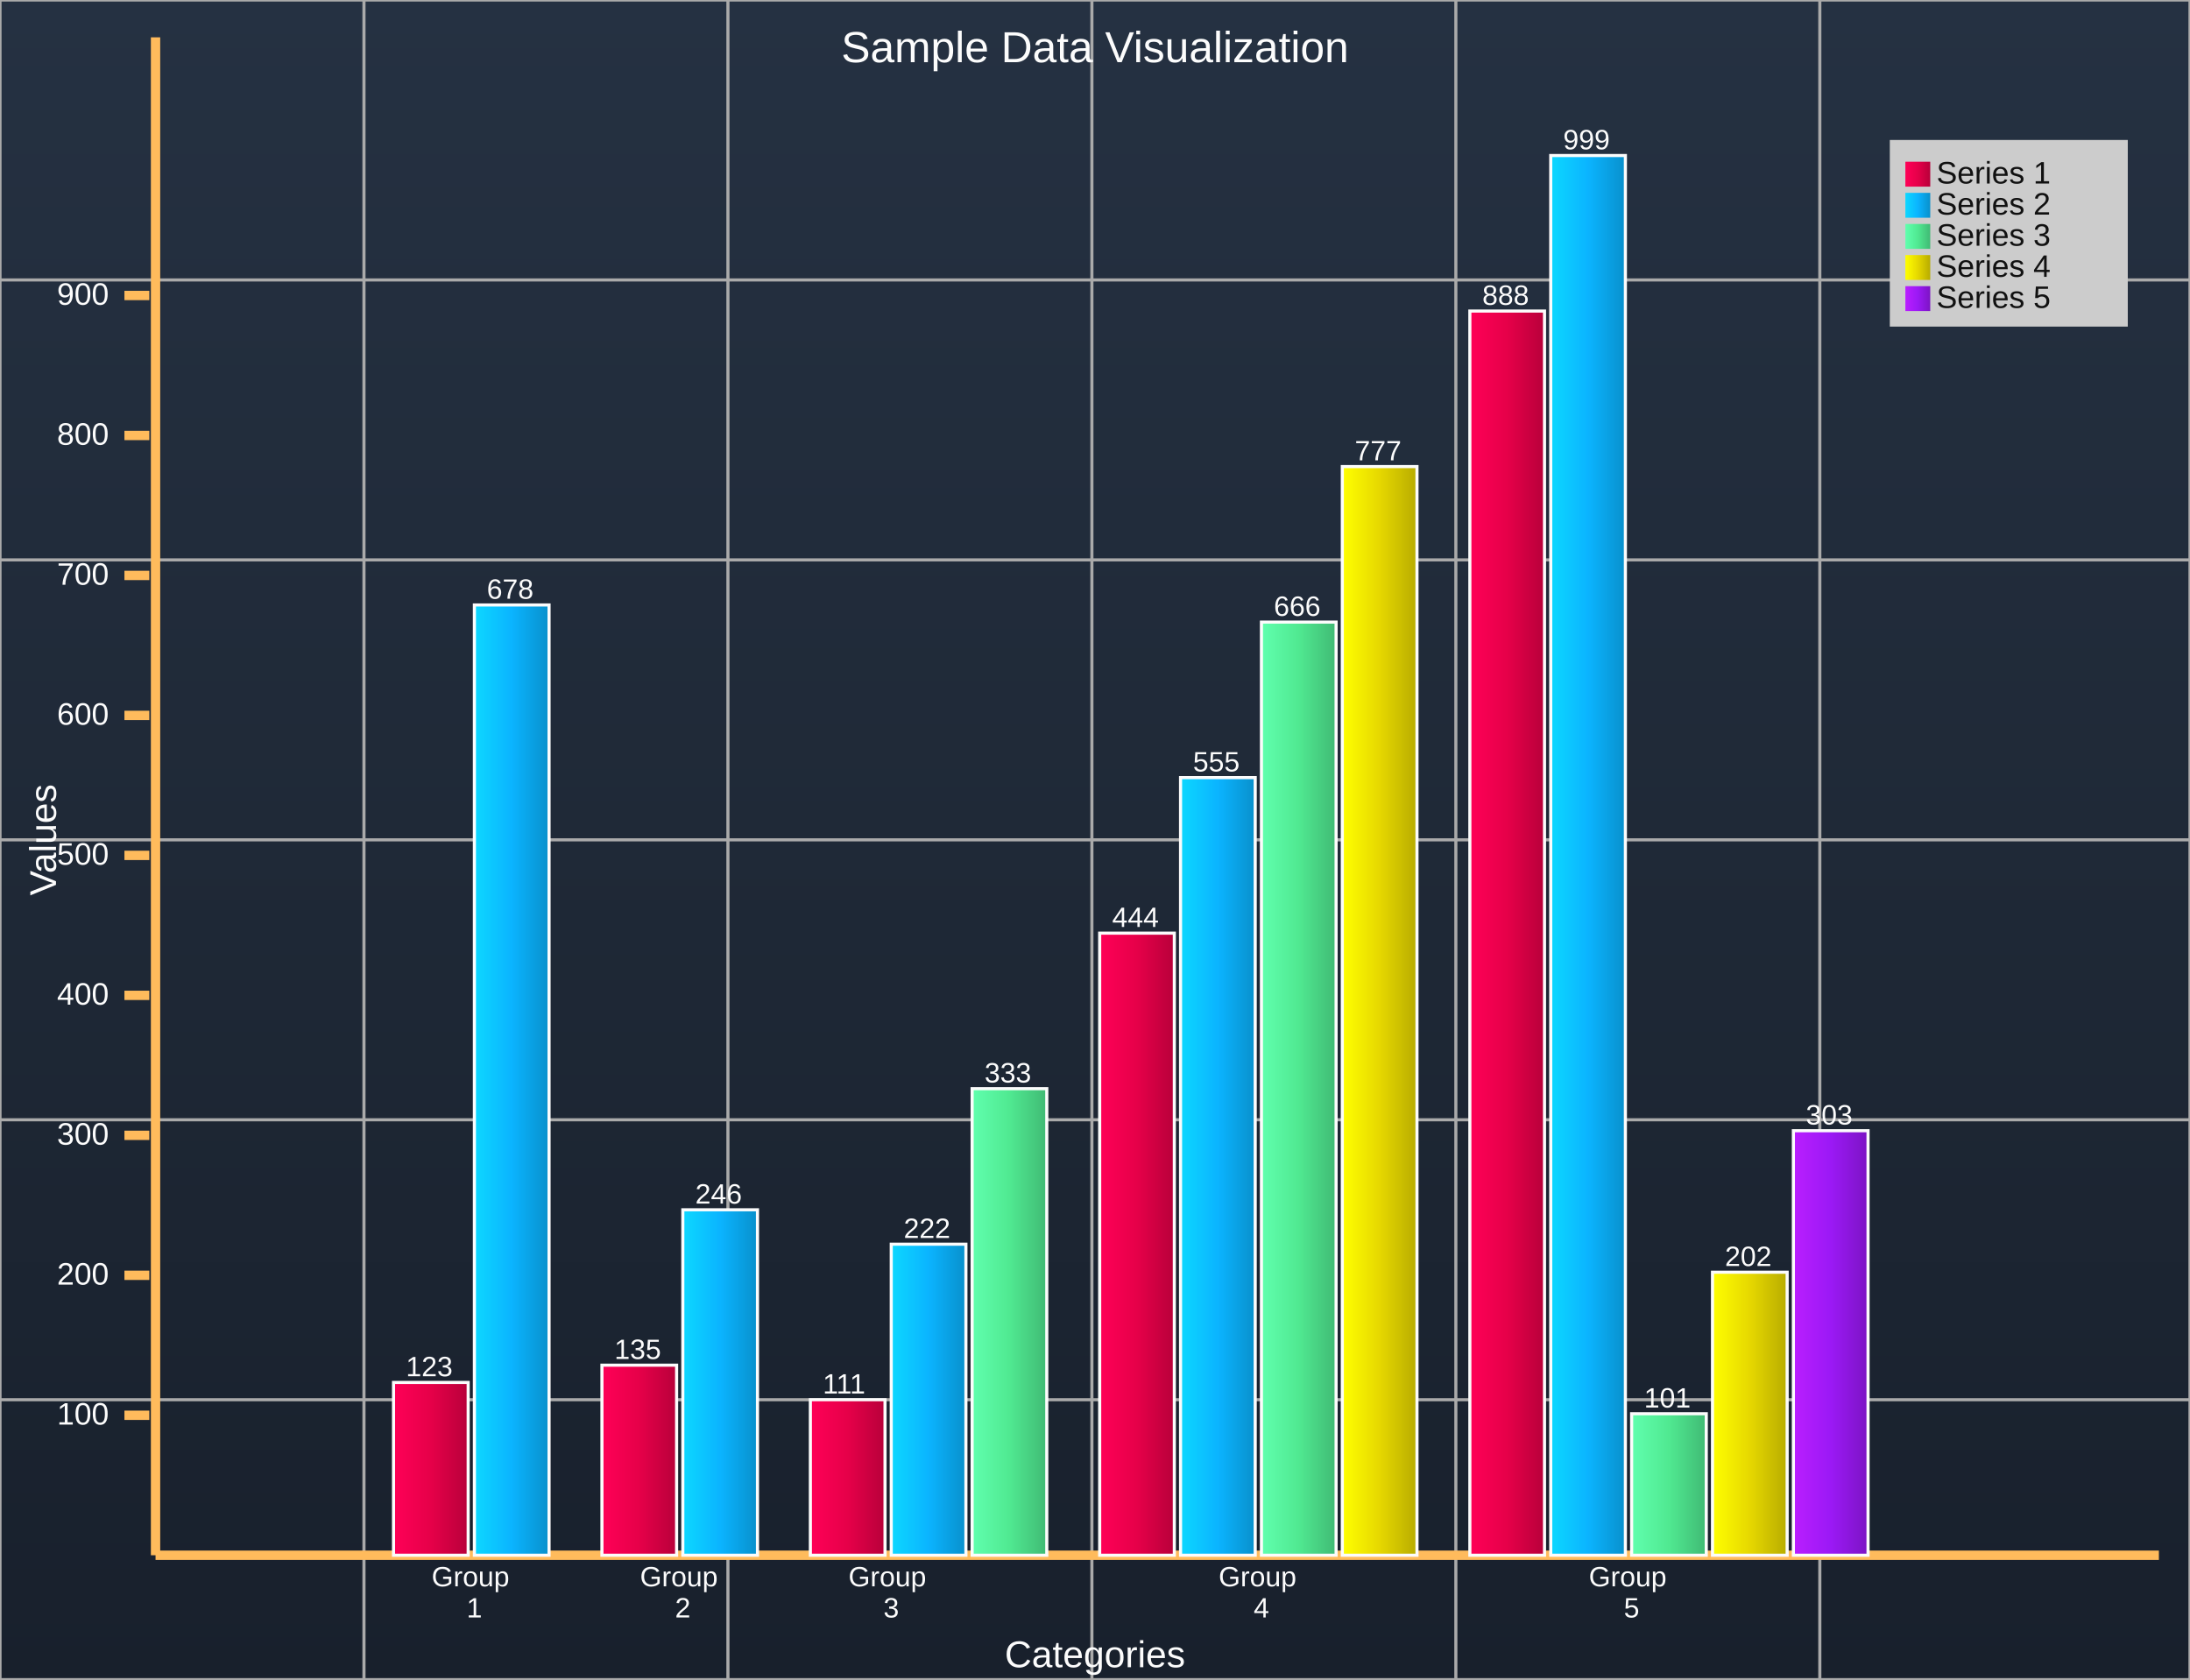
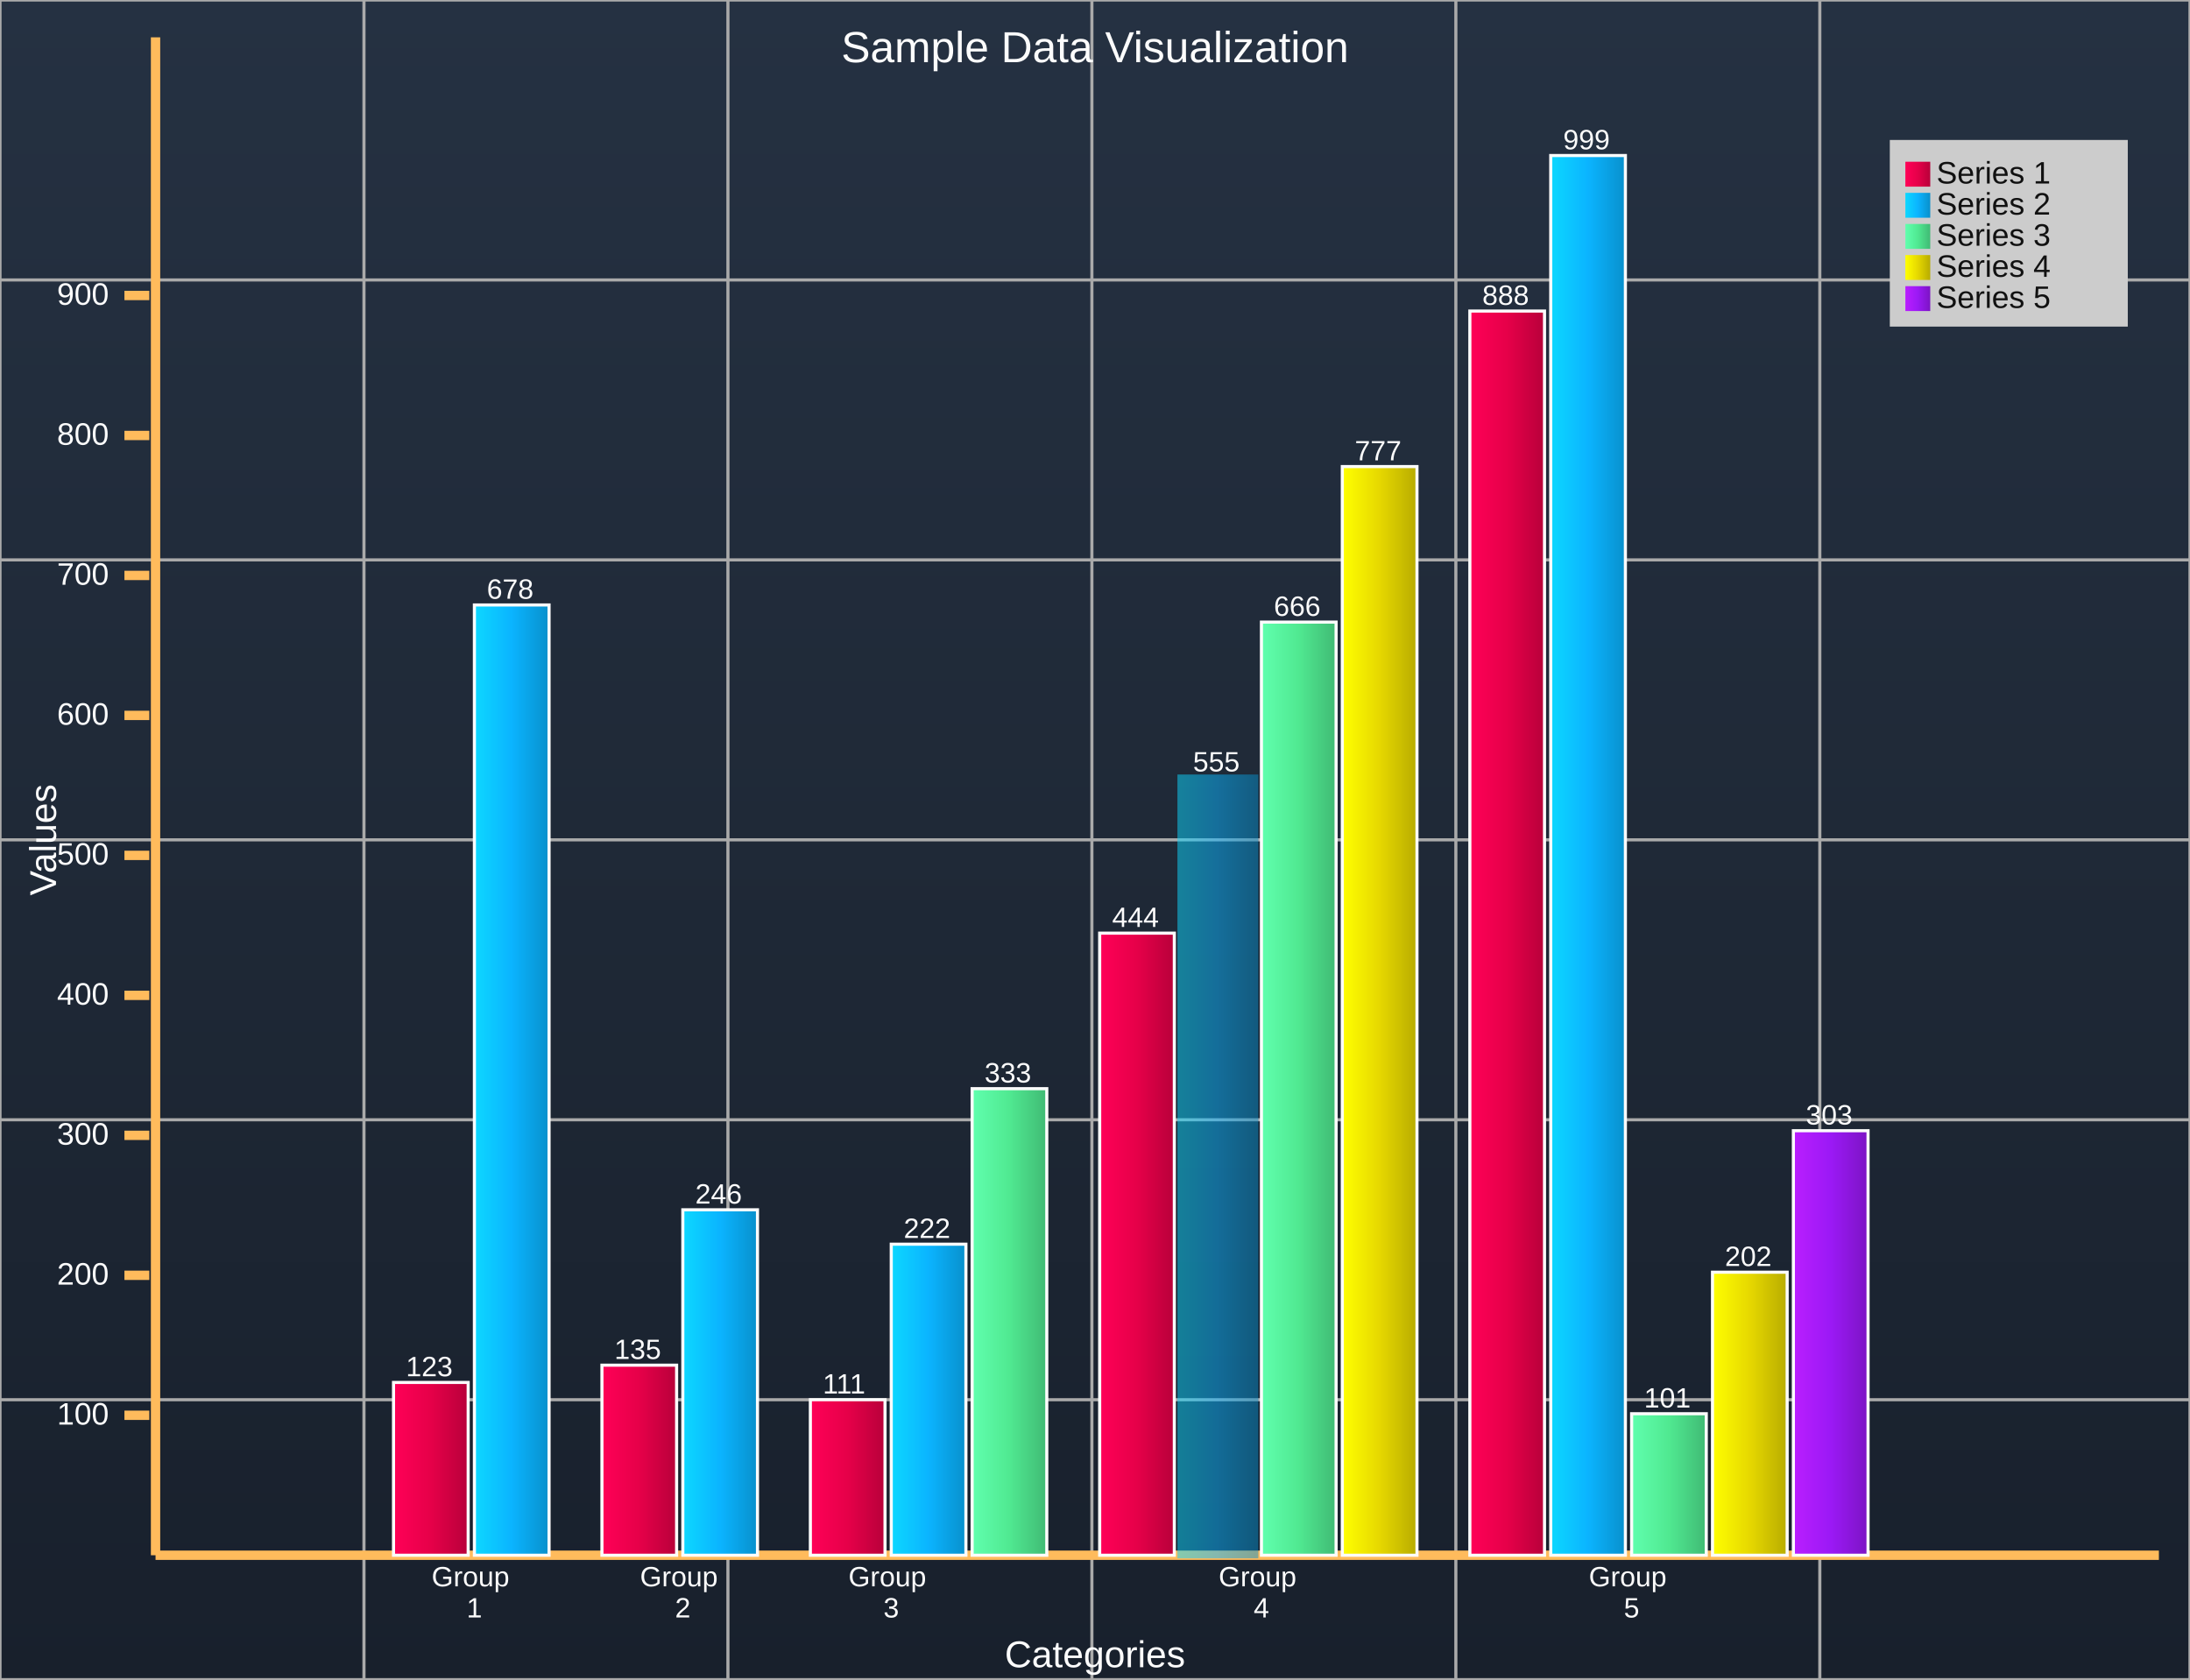
<svg xmlns="http://www.w3.org/2000/svg" width="704.0" height="540.0" viewBox="0 0 704 540">
  <defs>
    <linearGradient id="defColor_0" x2="100%" y2="0%">
      <stop class="stop1" offset="0%" stop-color="#ff0057" />
      <stop class="stop2" offset="50%" stop-color="#e60049" />
      <stop class="stop3" offset="100%" stop-color="#b8003a" />
    </linearGradient>
    <linearGradient id="defColor_1" x2="100%" y2="0%">
      <stop class="stop1" offset="0%" stop-color="#0dd8ff" />
      <stop class="stop2" offset="50%" stop-color="#0bb4ff" />
      <stop class="stop3" offset="100%" stop-color="#0890cc" />
    </linearGradient>
    <linearGradient id="defColor_2" x2="100%" y2="0%">
      <stop class="stop1" offset="0%" stop-color="#60ffae" />
      <stop class="stop2" offset="50%" stop-color="#50e991" />
      <stop class="stop3" offset="100%" stop-color="#40ba74" />
    </linearGradient>
    <linearGradient id="defColor_3" x2="100%" y2="0%">
      <stop class="stop1" offset="0%" stop-color="#ffff00" />
      <stop class="stop2" offset="50%" stop-color="#e6d800" />
      <stop class="stop3" offset="100%" stop-color="#b8ac00" />
    </linearGradient>
    <linearGradient id="defColor_4" x2="100%" y2="0%">
      <stop class="stop1" offset="0%" stop-color="#ba1eff" />
      <stop class="stop2" offset="50%" stop-color="#9b19f5" />
      <stop class="stop3" offset="100%" stop-color="#7c14c4" />
    </linearGradient>
    <linearGradient id="defColor_5" x2="100%" y2="0%">
      <stop class="stop1" offset="0%" stop-color="#ffc300" />
      <stop class="stop2" offset="50%" stop-color="#ffa300" />
      <stop class="stop3" offset="100%" stop-color="#cc8200" />
    </linearGradient>
    <linearGradient id="defColor_6" x2="100%" y2="0%">
      <stop class="stop1" offset="0%" stop-color="#ff0cd8" />
      <stop class="stop2" offset="50%" stop-color="#dc0ab4" />
      <stop class="stop3" offset="100%" stop-color="#b00890" />
    </linearGradient>
    <linearGradient id="defColor_7" x2="100%" y2="0%">
      <stop class="stop1" offset="0%" stop-color="#d6feff" />
      <stop class="stop2" offset="50%" stop-color="#b3d4ff" />
      <stop class="stop3" offset="100%" stop-color="#8fa9cc" />
    </linearGradient>
    <linearGradient id="defColor_8" x2="100%" y2="0%">
      <stop class="stop1" offset="0%" stop-color="#00e5c0" />
      <stop class="stop2" offset="50%" stop-color="#00bfa0" />
      <stop class="stop3" offset="100%" stop-color="#009880" />
    </linearGradient>
    <linearGradient id="defColor_9" x2="100%" y2="0%">
      <stop class="stop1" offset="0%" stop-color="#a6fdee" />
      <stop class="stop2" offset="50%" stop-color="#8bd3c7" />
      <stop class="stop3" offset="100%" stop-color="#6fa89f" />
    </linearGradient>
    <linearGradient id="defColor_10" x2="100%" y2="0%">
      <stop class="stop1" offset="0%" stop-color="#fff4ff" />
      <stop class="stop2" offset="50%" stop-color="#fdcce5" />
      <stop class="stop3" offset="100%" stop-color="#caa3b7" />
    </linearGradient>
    <linearGradient id="defColor_11" x2="100%" y2="0%">
      <stop class="stop1" offset="0%" stop-color="#e4deff" />
      <stop class="stop2" offset="50%" stop-color="#beb9db" />
      <stop class="stop3" offset="100%" stop-color="#9894af" />
    </linearGradient>
    <linearGradient id="defColor_12" x2="100%" y2="0%">
      <stop class="stop1" offset="0%" stop-color="#ffff79" />
      <stop class="stop2" offset="50%" stop-color="#ffee65" />
      <stop class="stop3" offset="100%" stop-color="#ccbe50" />
    </linearGradient>
    <linearGradient id="defColor_13" x2="100%" y2="0%">
      <stop class="stop1" offset="0%" stop-color="#ffd96c" />
      <stop class="stop2" offset="50%" stop-color="#ffb55a" />
      <stop class="stop3" offset="100%" stop-color="#cc9048" />
    </linearGradient>
    <linearGradient id="defColor_14" x2="100%" y2="0%">
      <stop class="stop1" offset="0%" stop-color="#e297e4" />
      <stop class="stop2" offset="50%" stop-color="#bd7ebe" />
      <stop class="stop3" offset="100%" stop-color="#976498" />
    </linearGradient>
    <linearGradient id="defColor_15" x2="100%" y2="0%">
      <stop class="stop1" offset="0%" stop-color="#d5ff74" />
      <stop class="stop2" offset="50%" stop-color="#b2e061" />
      <stop class="stop3" offset="100%" stop-color="#8eb34d" />
    </linearGradient>
    <linearGradient id="defColor_16" x2="100%" y2="0%">
      <stop class="stop1" offset="0%" stop-color="#97d3ff" />
      <stop class="stop2" offset="50%" stop-color="#7eb0d5" />
      <stop class="stop3" offset="100%" stop-color="#648caa" />
    </linearGradient>
    <linearGradient id="defColor_17" x2="100%" y2="0%">
      <stop class="stop1" offset="0%" stop-color="#ff9885" />
      <stop class="stop2" offset="50%" stop-color="#fd7f6f" />
      <stop class="stop3" offset="100%" stop-color="#ca6558" />
    </linearGradient>
    <linearGradient id="backGrad_2d2d7647-fcfa-4be7-8c28-5e496f6e58d3" x2="0%" y2="100%">
      <stop class="stop1" offset="0%" stop-color="#253142" />
      <stop class="stop2" offset="50%" stop-color="#1f2937" />
      <stop class="stop3" offset="100%" stop-color="#18202c" />
    </linearGradient>
    <linearGradient id="grad1" x2="0%" y2="100%">
      <stop class="stop1" offset="0%" stop-color="#f6f6f5" />
      <stop class="stop2" offset="50%" stop-color="#f2f1f0" />
      <stop class="stop3" offset="100%" stop-color="#EEEDEB" />
    </linearGradient>
    <linearGradient id="linearGradient_2a1c3c78-31ce-4977-9993-a46e9a7e2bd8" x2="100%" y2="0%">
      <stop class="stop1" offset="0%" stop-color="#253142" />
      <stop class="stop2" offset="50%" stop-color="#1f2937" />
      <stop class="stop3" offset="100%" stop-color="#18202c" />
    </linearGradient>
    <pattern id="tenthGrid" width="10" height="10" patternUnits="userSpaceOnUse">
      <path d="M 10 0 L 0 0 0 10" fill="none" stroke="silver" stroke-width="0.5" />
    </pattern>
    <pattern id="grid" width="100" height="100" patternUnits="userSpaceOnUse">
      <rect width="100" height="100" fill="url(#tenthGrid)" />
      <path d="M 100 0 L 0 0 0 100" fill="none" stroke="gray" stroke-width="1" />
    </pattern>
    <filter id="Bevel" filterUnits="objectBoundingBox" x="-10%" y="-10%" width="150%" height="150%">
      <feGaussianBlur in="SourceAlpha" stdDeviation="3" result="blur" />
      <feSpecularLighting in="blur" surfaceScale="5" specularConstant="0.5" specularExponent="10" result="specOut" lighting-color="white">
        <fePointLight x="-5000" y="-10000" z="20000" />
      </feSpecularLighting>
      <feComposite in="specOut" in2="SourceAlpha" operator="in" result="specOut2" />
      <feComposite in="SourceGraphic" in2="specOut2" operator="arithmetic" k1="0" k2="1" k3="1" k4="0" result="litPaint" />
    </filter>
    <filter id="Bevel3" filterUnits="objectBoundingBox" x="-10%" y="-10%" width="150%" height="150%">
      <feGaussianBlur in="SourceAlpha" stdDeviation="0.2" result="blur" />
      <feSpecularLighting in="blur" surfaceScale="10" specularConstant="3.5" specularExponent="10" result="specOut" lighting-color="#ffffff">
        <fePointLight x="-5000" y="-10000" z="0000" />
      </feSpecularLighting>
      <feComposite in="specOut" in2="SourceAlpha" operator="in" result="specOut2" />
      <feComposite in="SourceGraphic" in2="specOut2" operator="arithmetic" k1="0" k2="1" k3="1" k4="0" result="litPaint" />
    </filter>
    <style>
-         .bar:hover {
-             filter: grayscale(100%) sepia(100%);
-         }
-     </style>
+             .bar:hover {
+                 filter: grayscale(100%) sepia(100%);
+             }
+         </style>
  </defs>
  <rect width="100%" height="100%" fill="url(#backGrad_2d2d7647-fcfa-4be7-8c28-5e496f6e58d3)" stroke="#aaaaaa" stroke-width="1" />
  <polyline points="117,0 117,540" style="stroke: #aaaaaa" />
  <polyline points="0,90 704,90" style="stroke: #aaaaaa" />
  <polyline points="234,0 234,540" style="stroke: #aaaaaa" />
  <polyline points="0,180 704,180" style="stroke: #aaaaaa" />
  <polyline points="351,0 351,540" style="stroke: #aaaaaa" />
  <polyline points="0,270 704,270" style="stroke: #aaaaaa" />
  <polyline points="468,0 468,540" style="stroke: #aaaaaa" />
  <polyline points="0,360 704,360" style="stroke: #aaaaaa" />
  <polyline points="585,0 585,540" style="stroke: #aaaaaa" />
  <polyline points="0,450 704,450" style="stroke: #aaaaaa" />
-   <text x="352" y="20" style="font-family: Arial,Helvetica, sans-serif; fill: #fcfcfc; font-size:14px; text-anchor:middle; fill: #FCFCFC;">Sample Data Visualization</text>
-   <text x="352" y="536" style="font-family: Arial,Helvetica, sans-serif; fill: #fcfcfc; font-size:12px; text-anchor:middle; fill: #FCFCFC;">Categories</text>
-   <text x="-270" y="18" style="font-family: Arial,Helvetica, sans-serif; fill: #fcfcfc; font-size:12px; text-anchor:middle; fill: #FCFCFC;" transform="rotate(270)">Values</text>
+   <text x="352" y="20" style="font-family: Arial,Helvetica, sans-serif; fill: #fcfcfc; font-size:14px; text-anchor:middle; fill: #FCFCFC;">
+         Sample Data Visualization
+     </text>
+   <text x="352" y="536" style="font-family: Arial,Helvetica, sans-serif; fill: #fcfcfc; font-size:12px; text-anchor:middle; fill: #FCFCFC;">
+         Categories
+     </text>
+   <text x="-270" y="18" style="font-family: Arial,Helvetica, sans-serif; fill: #fcfcfc; font-size:12px; text-anchor:middle; fill: #FCFCFC;" transform="rotate(270)">Values
+     </text>
  <line x1="50" x2="694" y1="500" y2="500" stroke="#FFBB5C" stroke-width="3" />
  <line x1="50" x2="50" y1="12" y2="500" stroke="#FFBB5C" stroke-width="3" />
  <g transform="translate(86.5,0)">
    <rect class="bar" x="40.0" y="444.447" height="55.553" width="24" fill="url(#defColor_0)" style="stroke: #fcfcfc;" />
-     <text x="44.0" y="442.447" style="font-family: Arial,Helvetica, sans-serif; fill: #fcfcfc; font-size:9px;; fill: #FCFCFC;">123</text>
+     <text x="44.0" y="442.447" style="font-family: Arial,Helvetica, sans-serif; fill: #fcfcfc; font-size:9px;; fill: #FCFCFC;">123
+         </text>
    <rect class="bar" x="66.0" y="194.492" height="305.508" width="24" fill="url(#defColor_1)" style="stroke: #fcfcfc;" />
-     <text x="70.0" y="192.492" style="font-family: Arial,Helvetica, sans-serif; fill: #fcfcfc; font-size:9px;; fill: #FCFCFC;">678</text>
+     <text x="70.0" y="192.492" style="font-family: Arial,Helvetica, sans-serif; fill: #fcfcfc; font-size:9px;; fill: #FCFCFC;">678
+         </text>
    <text x="66.0" y="500.0" style="font-family: Arial,Helvetica, sans-serif; fill: #fcfcfc; font-size:9px; text-anchor:middle; fill: #FCFCFC;">
-       <tspan x="66.0" dy="10" style="font-family: Arial,Helvetica, sans-serif; fill: #fcfcfc; font-size:9px; text-anchor:middle; fill: #FCFCFC;">Group</tspan>
-       <tspan x="66.0" dy="10" style="font-family: Arial,Helvetica, sans-serif; fill: #fcfcfc; font-size:9px; text-anchor:middle; fill: #FCFCFC;">1</tspan>
+       <tspan x="66.0" dy="10" style="font-family: Arial,Helvetica, sans-serif; fill: #fcfcfc; font-size:9px; text-anchor:middle; fill: #FCFCFC;">
+                 Group
+             </tspan>
+       <tspan x="66.0" dy="10" style="font-family: Arial,Helvetica, sans-serif; fill: #fcfcfc; font-size:9px; text-anchor:middle; fill: #FCFCFC;">
+                 1
+             </tspan>
    </text>
    <rect class="bar" x="107.0" y="438.894" height="61.106" width="24" fill="url(#defColor_0)" style="stroke: #fcfcfc;" />
-     <text x="111.0" y="436.894" style="font-family: Arial,Helvetica, sans-serif; fill: #fcfcfc; font-size:9px;; fill: #FCFCFC;">135</text>
+     <text x="111.0" y="436.894" style="font-family: Arial,Helvetica, sans-serif; fill: #fcfcfc; font-size:9px;; fill: #FCFCFC;">135
+         </text>
    <rect class="bar" x="133.0" y="388.939" height="111.061" width="24" fill="url(#defColor_1)" style="stroke: #fcfcfc;" />
-     <text x="137.0" y="386.939" style="font-family: Arial,Helvetica, sans-serif; fill: #fcfcfc; font-size:9px;; fill: #FCFCFC;">246</text>
+     <text x="137.0" y="386.939" style="font-family: Arial,Helvetica, sans-serif; fill: #fcfcfc; font-size:9px;; fill: #FCFCFC;">246
+         </text>
    <text x="133.0" y="500.0" style="font-family: Arial,Helvetica, sans-serif; fill: #fcfcfc; font-size:9px; text-anchor:middle; fill: #FCFCFC;">
-       <tspan x="133.0" dy="10" style="font-family: Arial,Helvetica, sans-serif; fill: #fcfcfc; font-size:9px; text-anchor:middle; fill: #FCFCFC;">Group</tspan>
-       <tspan x="133.0" dy="10" style="font-family: Arial,Helvetica, sans-serif; fill: #fcfcfc; font-size:9px; text-anchor:middle; fill: #FCFCFC;">2</tspan>
+       <tspan x="133.0" dy="10" style="font-family: Arial,Helvetica, sans-serif; fill: #fcfcfc; font-size:9px; text-anchor:middle; fill: #FCFCFC;">
+                 Group
+             </tspan>
+       <tspan x="133.0" dy="10" style="font-family: Arial,Helvetica, sans-serif; fill: #fcfcfc; font-size:9px; text-anchor:middle; fill: #FCFCFC;">
+                 2
+             </tspan>
    </text>
    <rect class="bar" x="174.0" y="450.0" height="50.0" width="24" fill="url(#defColor_0)" style="stroke: #fcfcfc;" />
-     <text x="178.0" y="448.0" style="font-family: Arial,Helvetica, sans-serif; fill: #fcfcfc; font-size:9px;; fill: #FCFCFC;">111</text>
+     <text x="178.0" y="448.0" style="font-family: Arial,Helvetica, sans-serif; fill: #fcfcfc; font-size:9px;; fill: #FCFCFC;">111
+         </text>
    <rect class="bar" x="200.0" y="400.0" height="100.0" width="24" fill="url(#defColor_1)" style="stroke: #fcfcfc;" />
-     <text x="204.0" y="398.0" style="font-family: Arial,Helvetica, sans-serif; fill: #fcfcfc; font-size:9px;; fill: #FCFCFC;">222</text>
+     <text x="204.0" y="398.0" style="font-family: Arial,Helvetica, sans-serif; fill: #fcfcfc; font-size:9px;; fill: #FCFCFC;">222
+         </text>
    <rect class="bar" x="226.0" y="350.0" height="150.0" width="24" fill="url(#defColor_2)" style="stroke: #fcfcfc;" />
-     <text x="230.0" y="348.0" style="font-family: Arial,Helvetica, sans-serif; fill: #fcfcfc; font-size:9px;; fill: #FCFCFC;">333</text>
+     <text x="230.0" y="348.0" style="font-family: Arial,Helvetica, sans-serif; fill: #fcfcfc; font-size:9px;; fill: #FCFCFC;">333
+         </text>
    <text x="200.0" y="500.0" style="font-family: Arial,Helvetica, sans-serif; fill: #fcfcfc; font-size:9px; text-anchor:middle; fill: #FCFCFC;">
-       <tspan x="200.0" dy="10" style="font-family: Arial,Helvetica, sans-serif; fill: #fcfcfc; font-size:9px; text-anchor:middle; fill: #FCFCFC;">Group</tspan>
-       <tspan x="200.0" dy="10" style="font-family: Arial,Helvetica, sans-serif; fill: #fcfcfc; font-size:9px; text-anchor:middle; fill: #FCFCFC;">3</tspan>
+       <tspan x="200.0" dy="10" style="font-family: Arial,Helvetica, sans-serif; fill: #fcfcfc; font-size:9px; text-anchor:middle; fill: #FCFCFC;">
+                 Group
+             </tspan>
+       <tspan x="200.0" dy="10" style="font-family: Arial,Helvetica, sans-serif; fill: #fcfcfc; font-size:9px; text-anchor:middle; fill: #FCFCFC;">
+                 3
+             </tspan>
    </text>
    <rect class="bar" x="267.0" y="300.0" height="200.0" width="24" fill="url(#defColor_0)" style="stroke: #fcfcfc;" />
-     <text x="271.0" y="298.0" style="font-family: Arial,Helvetica, sans-serif; fill: #fcfcfc; font-size:9px;; fill: #FCFCFC;">444</text>
-     <rect class="bar" x="293.0" y="250" height="250" width="24" fill="url(#defColor_1)" style="stroke: #fcfcfc;" />
-     <text x="297.0" y="248" style="font-family: Arial,Helvetica, sans-serif; fill: #fcfcfc; font-size:9px;; fill: #FCFCFC;">555</text>
+     <text x="271.0" y="298.0" style="font-family: Arial,Helvetica, sans-serif; fill: #fcfcfc; font-size:9px;; fill: #FCFCFC;">444
+         </text>
+     <rect class="bar" x="293.0" y="250" height="250" width="24" fill="url(#defColor_1)" style="stroke: url(#defColor_1); stroke-width:2px" opacity="0.5" />
+     <text x="297.0" y="248" style="font-family: Arial,Helvetica, sans-serif; fill: #fcfcfc; font-size:9px;; fill: #FCFCFC;">555
+         </text>
    <rect class="bar" x="319.0" y="200.0" height="300.0" width="24" fill="url(#defColor_2)" style="stroke: #fcfcfc;" />
-     <text x="323.0" y="198.0" style="font-family: Arial,Helvetica, sans-serif; fill: #fcfcfc; font-size:9px;; fill: #FCFCFC;">666</text>
+     <text x="323.0" y="198.0" style="font-family: Arial,Helvetica, sans-serif; fill: #fcfcfc; font-size:9px;; fill: #FCFCFC;">666
+         </text>
    <rect class="bar" x="345.0" y="150.0" height="350.0" width="24" fill="url(#defColor_3)" style="stroke: #fcfcfc;" />
-     <text x="349.0" y="148.0" style="font-family: Arial,Helvetica, sans-serif; fill: #fcfcfc; font-size:9px;; fill: #FCFCFC;">777</text>
+     <text x="349.0" y="148.0" style="font-family: Arial,Helvetica, sans-serif; fill: #fcfcfc; font-size:9px;; fill: #FCFCFC;">777
+         </text>
    <text x="319.0" y="500.0" style="font-family: Arial,Helvetica, sans-serif; fill: #fcfcfc; font-size:9px; text-anchor:middle; fill: #FCFCFC;">
-       <tspan x="319.0" dy="10" style="font-family: Arial,Helvetica, sans-serif; fill: #fcfcfc; font-size:9px; text-anchor:middle; fill: #FCFCFC;">Group</tspan>
-       <tspan x="319.0" dy="10" style="font-family: Arial,Helvetica, sans-serif; fill: #fcfcfc; font-size:9px; text-anchor:middle; fill: #FCFCFC;">4</tspan>
+       <tspan x="319.0" dy="10" style="font-family: Arial,Helvetica, sans-serif; fill: #fcfcfc; font-size:9px; text-anchor:middle; fill: #FCFCFC;">
+                 Group
+             </tspan>
+       <tspan x="319.0" dy="10" style="font-family: Arial,Helvetica, sans-serif; fill: #fcfcfc; font-size:9px; text-anchor:middle; fill: #FCFCFC;">
+                 4
+             </tspan>
    </text>
    <rect class="bar" x="386.0" y="100.0" height="400.0" width="24" fill="url(#defColor_0)" style="stroke: #fcfcfc;" />
-     <text x="390.0" y="98.0" style="font-family: Arial,Helvetica, sans-serif; fill: #fcfcfc; font-size:9px;; fill: #FCFCFC;">888</text>
+     <text x="390.0" y="98.0" style="font-family: Arial,Helvetica, sans-serif; fill: #fcfcfc; font-size:9px;; fill: #FCFCFC;">888
+         </text>
    <rect class="bar" x="412.0" y="50.0" height="450.0" width="24" fill="url(#defColor_1)" style="stroke: #fcfcfc;" />
-     <text x="416.0" y="48.0" style="font-family: Arial,Helvetica, sans-serif; fill: #fcfcfc; font-size:9px;; fill: #FCFCFC;">999</text>
+     <text x="416.0" y="48.0" style="font-family: Arial,Helvetica, sans-serif; fill: #fcfcfc; font-size:9px;; fill: #FCFCFC;">999
+         </text>
    <rect class="bar" x="438.0" y="454.505" height="45.495" width="24" fill="url(#defColor_2)" style="stroke: #fcfcfc;" />
-     <text x="442.0" y="452.505" style="font-family: Arial,Helvetica, sans-serif; fill: #fcfcfc; font-size:9px;; fill: #FCFCFC;">101</text>
+     <text x="442.0" y="452.505" style="font-family: Arial,Helvetica, sans-serif; fill: #fcfcfc; font-size:9px;; fill: #FCFCFC;">101
+         </text>
    <rect class="bar" x="464.0" y="409.009" height="90.991" width="24" fill="url(#defColor_3)" style="stroke: #fcfcfc;" />
-     <text x="468.0" y="407.009" style="font-family: Arial,Helvetica, sans-serif; fill: #fcfcfc; font-size:9px;; fill: #FCFCFC;">202</text>
+     <text x="468.0" y="407.009" style="font-family: Arial,Helvetica, sans-serif; fill: #fcfcfc; font-size:9px;; fill: #FCFCFC;">202
+         </text>
    <rect class="bar" x="490.0" y="363.514" height="136.486" width="24" fill="url(#defColor_4)" style="stroke: #fcfcfc;" />
-     <text x="494.0" y="361.514" style="font-family: Arial,Helvetica, sans-serif; fill: #fcfcfc; font-size:9px;; fill: #FCFCFC;">303</text>
+     <text x="494.0" y="361.514" style="font-family: Arial,Helvetica, sans-serif; fill: #fcfcfc; font-size:9px;; fill: #FCFCFC;">303
+         </text>
    <text x="438.0" y="500.0" style="font-family: Arial,Helvetica, sans-serif; fill: #fcfcfc; font-size:9px; text-anchor:middle; fill: #FCFCFC;">
-       <tspan x="438.0" dy="10" style="font-family: Arial,Helvetica, sans-serif; fill: #fcfcfc; font-size:9px; text-anchor:middle; fill: #FCFCFC;">Group</tspan>
-       <tspan x="438.0" dy="10" style="font-family: Arial,Helvetica, sans-serif; fill: #fcfcfc; font-size:9px; text-anchor:middle; fill: #FCFCFC;">5</tspan>
+       <tspan x="438.0" dy="10" style="font-family: Arial,Helvetica, sans-serif; fill: #fcfcfc; font-size:9px; text-anchor:middle; fill: #FCFCFC;">
+                 Group
+             </tspan>
+       <tspan x="438.0" dy="10" style="font-family: Arial,Helvetica, sans-serif; fill: #fcfcfc; font-size:9px; text-anchor:middle; fill: #FCFCFC;">
+                 5
+             </tspan>
    </text>
  </g>
  <line x1="40" x2="48" y1="455" y2="455" stroke="#FFBB5C" stroke-width="3" />
-   <text x="35" y="458" text-anchor="end" style="font-family: Arial,Helvetica, sans-serif; fill: #FCFCFC; font-size:10px; text-anchor:end">100</text>
+   <text x="35" y="458" text-anchor="end" style="font-family: Arial,Helvetica, sans-serif; fill: #FCFCFC; font-size:10px; text-anchor:end">100
+     </text>
  <line x1="40" x2="48" y1="409.999" y2="409.999" stroke="#FFBB5C" stroke-width="3" />
-   <text x="35" y="412.999" text-anchor="end" style="font-family: Arial,Helvetica, sans-serif; fill: #FCFCFC; font-size:10px; text-anchor:end">200</text>
+   <text x="35" y="412.999" text-anchor="end" style="font-family: Arial,Helvetica, sans-serif; fill: #FCFCFC; font-size:10px; text-anchor:end">200
+     </text>
  <line x1="40" x2="48" y1="364.999" y2="364.999" stroke="#FFBB5C" stroke-width="3" />
-   <text x="35" y="367.999" text-anchor="end" style="font-family: Arial,Helvetica, sans-serif; fill: #FCFCFC; font-size:10px; text-anchor:end">300</text>
+   <text x="35" y="367.999" text-anchor="end" style="font-family: Arial,Helvetica, sans-serif; fill: #FCFCFC; font-size:10px; text-anchor:end">300
+     </text>
  <line x1="40" x2="48" y1="319.998" y2="319.998" stroke="#FFBB5C" stroke-width="3" />
-   <text x="35" y="322.998" text-anchor="end" style="font-family: Arial,Helvetica, sans-serif; fill: #FCFCFC; font-size:10px; text-anchor:end">400</text>
+   <text x="35" y="322.998" text-anchor="end" style="font-family: Arial,Helvetica, sans-serif; fill: #FCFCFC; font-size:10px; text-anchor:end">400
+     </text>
  <line x1="40" x2="48" y1="274.998" y2="274.998" stroke="#FFBB5C" stroke-width="3" />
-   <text x="35" y="277.998" text-anchor="end" style="font-family: Arial,Helvetica, sans-serif; fill: #FCFCFC; font-size:10px; text-anchor:end">500</text>
+   <text x="35" y="277.998" text-anchor="end" style="font-family: Arial,Helvetica, sans-serif; fill: #FCFCFC; font-size:10px; text-anchor:end">500
+     </text>
  <line x1="40" x2="48" y1="229.997" y2="229.997" stroke="#FFBB5C" stroke-width="3" />
-   <text x="35" y="232.997" text-anchor="end" style="font-family: Arial,Helvetica, sans-serif; fill: #FCFCFC; font-size:10px; text-anchor:end">600</text>
+   <text x="35" y="232.997" text-anchor="end" style="font-family: Arial,Helvetica, sans-serif; fill: #FCFCFC; font-size:10px; text-anchor:end">600
+     </text>
  <line x1="40" x2="48" y1="184.997" y2="184.997" stroke="#FFBB5C" stroke-width="3" />
-   <text x="35" y="187.997" text-anchor="end" style="font-family: Arial,Helvetica, sans-serif; fill: #FCFCFC; font-size:10px; text-anchor:end">700</text>
+   <text x="35" y="187.997" text-anchor="end" style="font-family: Arial,Helvetica, sans-serif; fill: #FCFCFC; font-size:10px; text-anchor:end">700
+     </text>
  <line x1="40" x2="48" y1="139.996" y2="139.996" stroke="#FFBB5C" stroke-width="3" />
-   <text x="35" y="142.996" text-anchor="end" style="font-family: Arial,Helvetica, sans-serif; fill: #FCFCFC; font-size:10px; text-anchor:end">800</text>
+   <text x="35" y="142.996" text-anchor="end" style="font-family: Arial,Helvetica, sans-serif; fill: #FCFCFC; font-size:10px; text-anchor:end">800
+     </text>
  <line x1="40" x2="48" y1="94.996" y2="94.996" stroke="#FFBB5C" stroke-width="3" />
-   <text x="35" y="97.996" text-anchor="end" style="font-family: Arial,Helvetica, sans-serif; fill: #FCFCFC; font-size:10px; text-anchor:end">900</text>
+   <text x="35" y="97.996" text-anchor="end" style="font-family: Arial,Helvetica, sans-serif; fill: #FCFCFC; font-size:10px; text-anchor:end">900
+     </text>
  <rect x="607.5" y="45" width="76.5" height="60" fill="#cccccc" />
  <rect x="612.5" y="52" width="8" height="8" fill="url(#defColor_0)" />
  <rect x="612.5" y="62" width="8" height="8" fill="url(#defColor_1)" />
  <rect x="612.5" y="72" width="8" height="8" fill="url(#defColor_2)" />
  <rect x="612.5" y="82" width="8" height="8" fill="url(#defColor_3)" />
  <rect x="612.5" y="92" width="8" height="8" fill="url(#defColor_4)" />
  <text x="617.5" y="49" style="font-family: Arial,Helvetica, sans-serif; fill: #111111; font-size:10px;">
    <tspan x="622.5" dy="10">Series 1</tspan>
    <tspan x="622.5" dy="10">Series 2</tspan>
    <tspan x="622.5" dy="10">Series 3</tspan>
    <tspan x="622.5" dy="10">Series 4</tspan>
    <tspan x="622.5" dy="10">Series 5</tspan>
  </text>
</svg>
